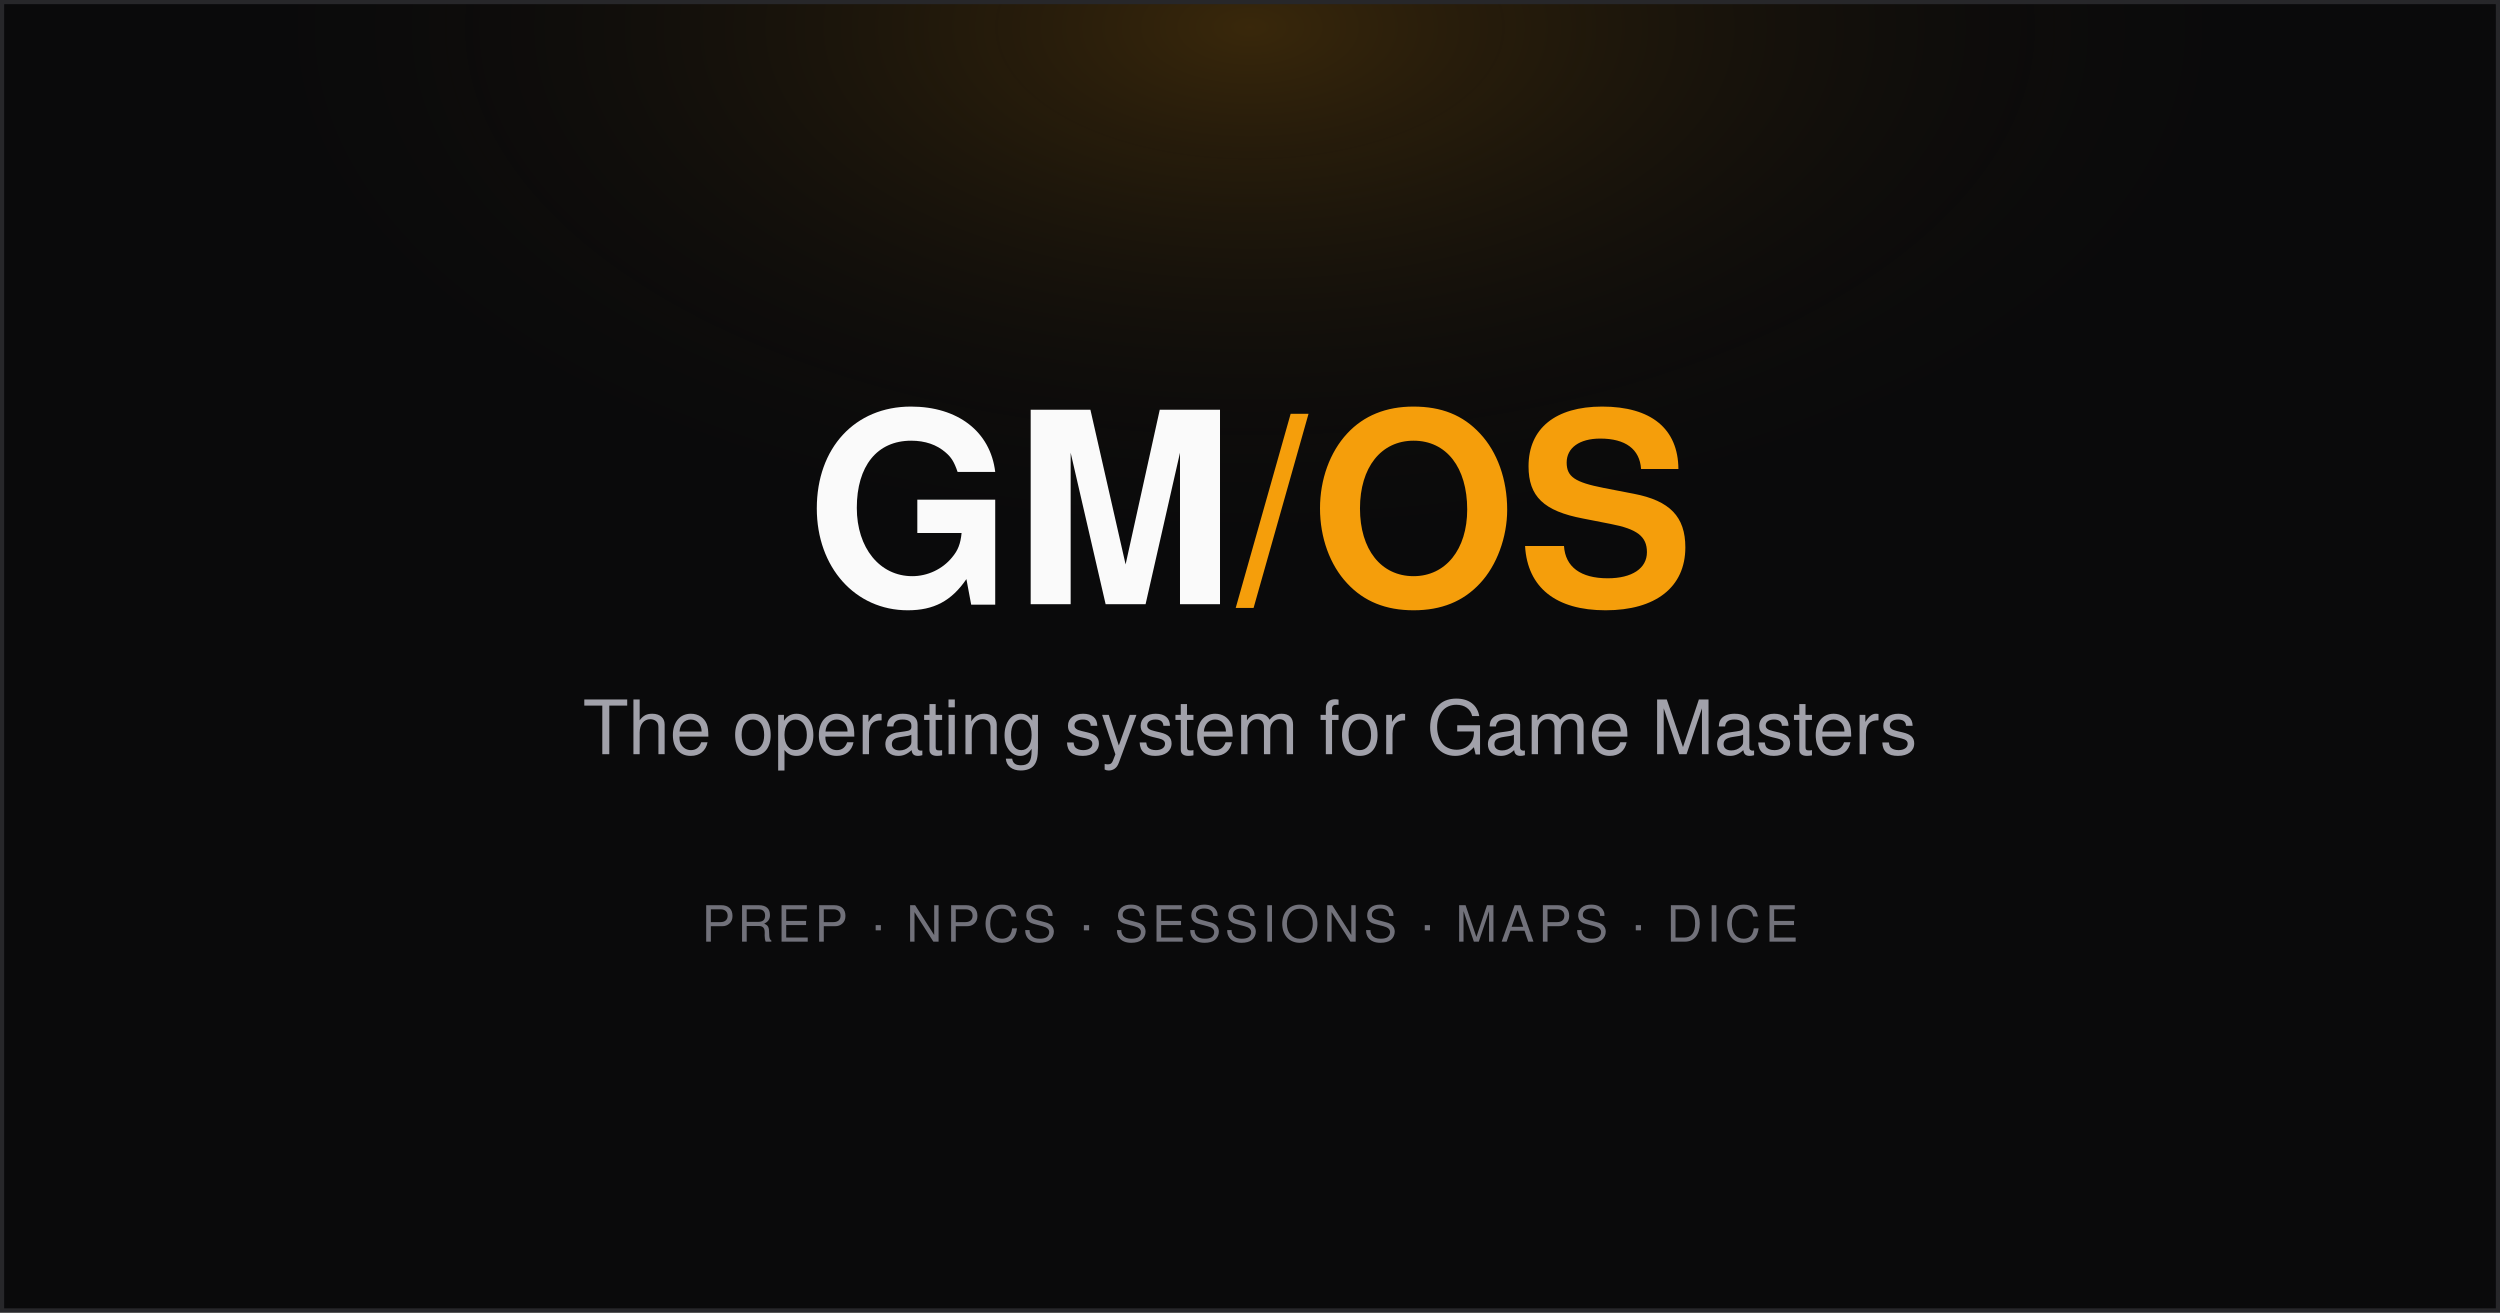
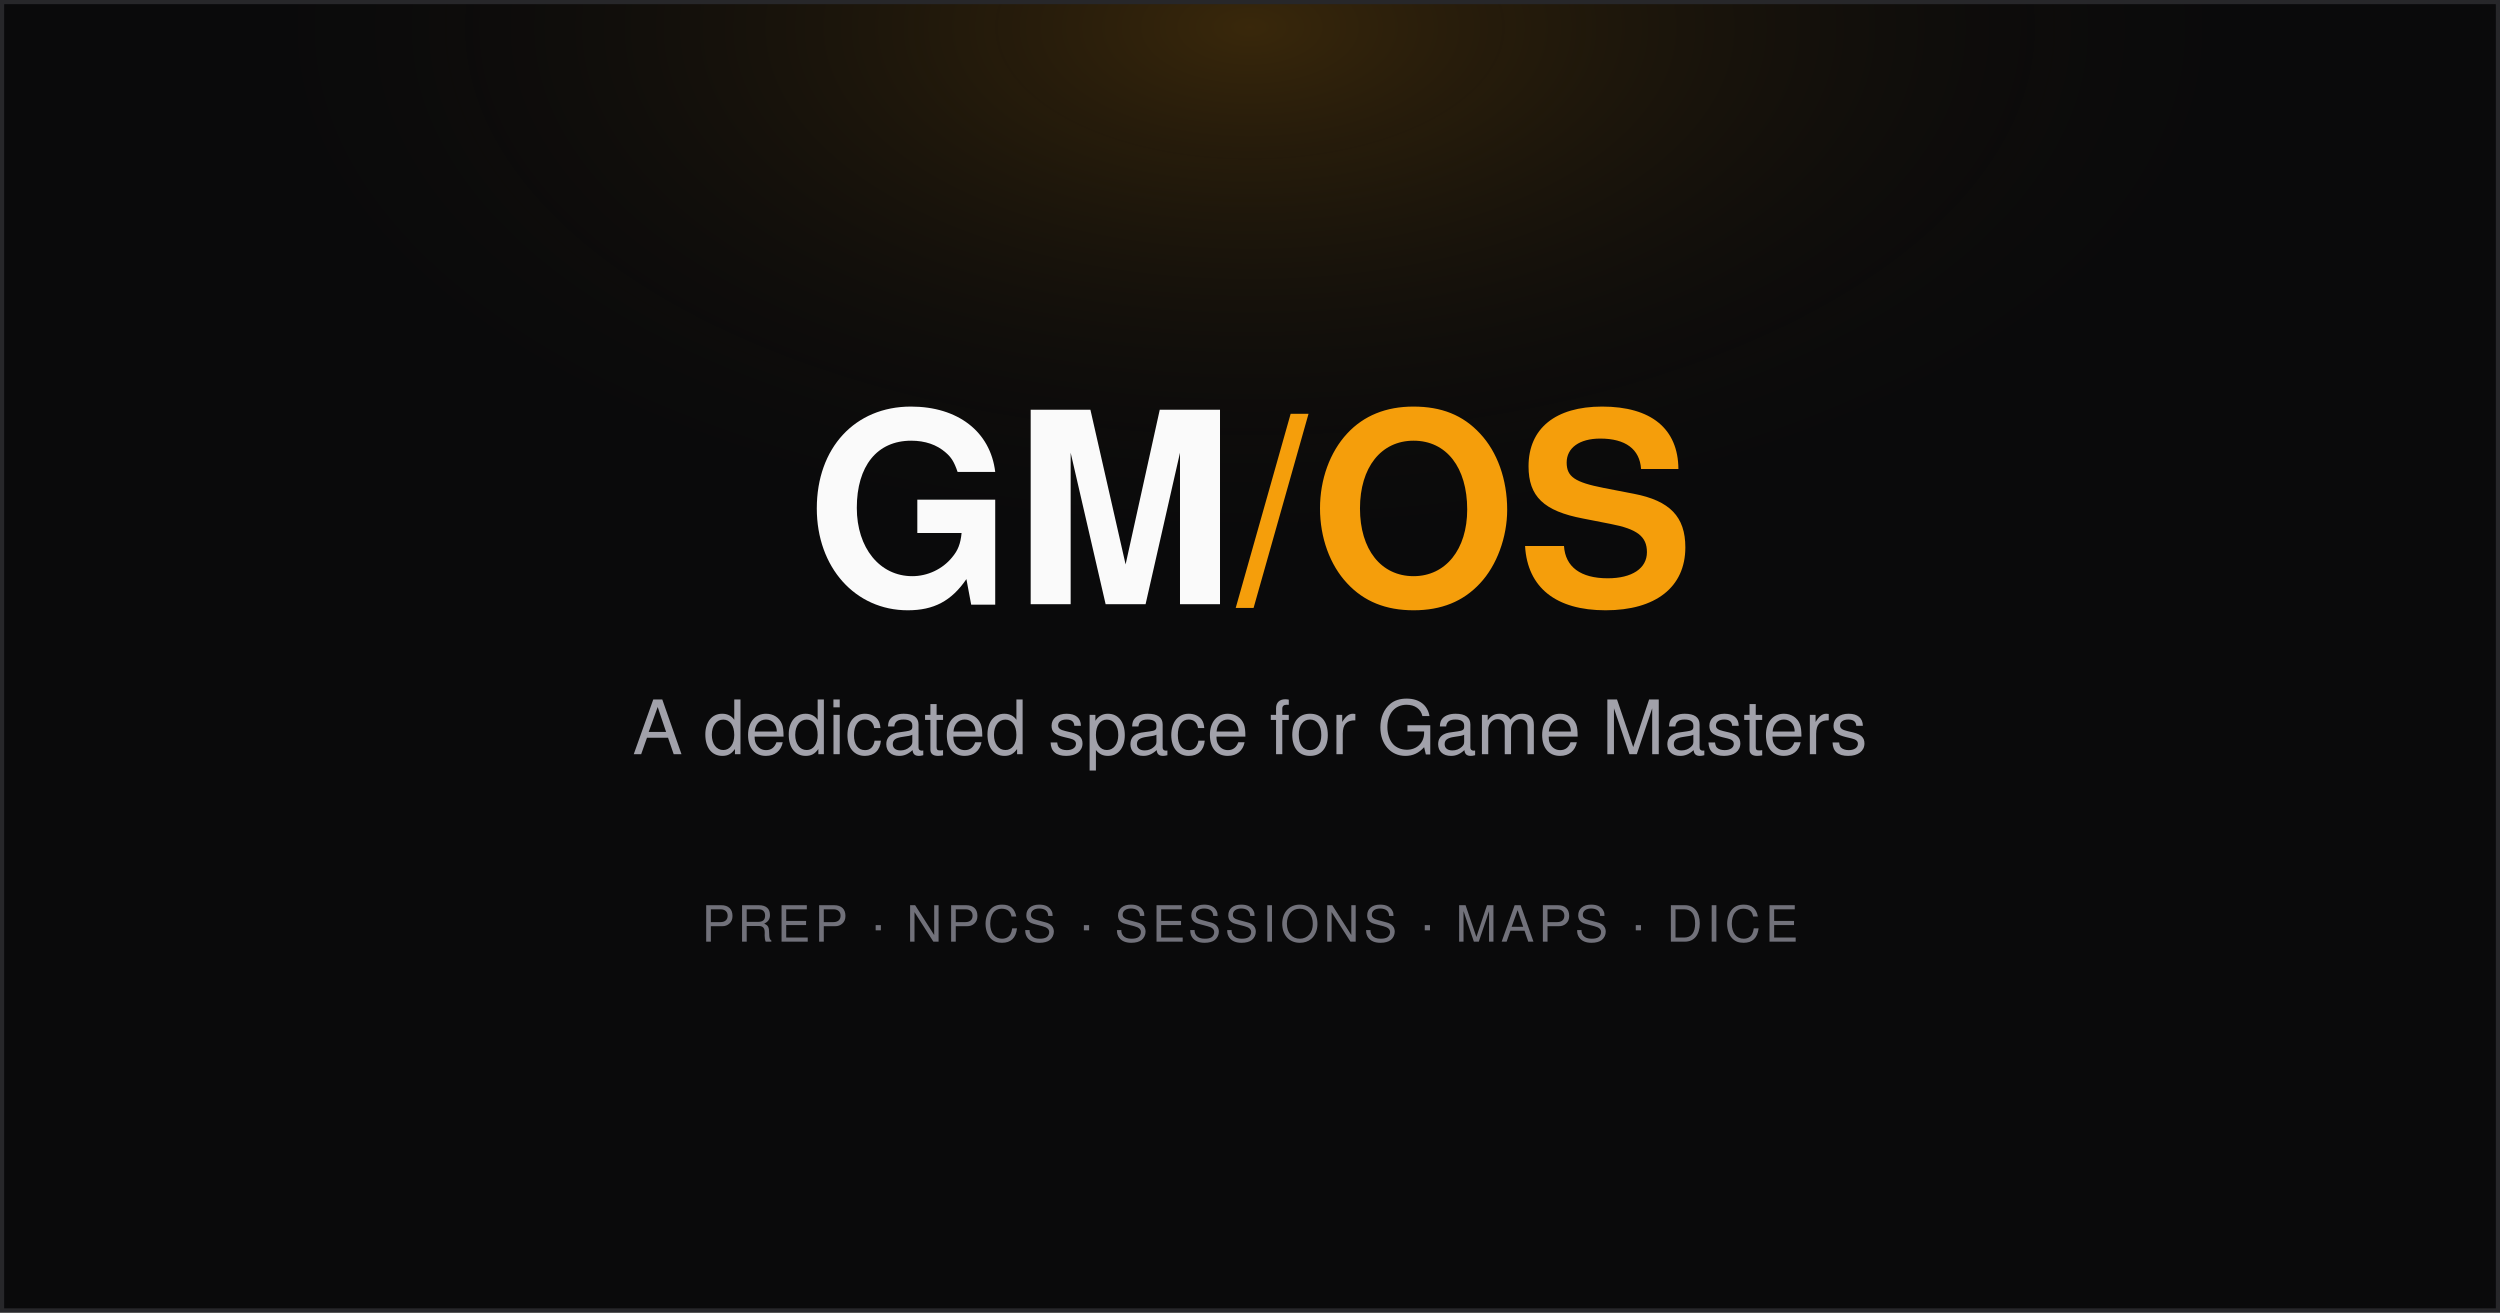
<svg xmlns="http://www.w3.org/2000/svg" width="1200" height="630" viewBox="0 0 1200 630">
  <defs>
    <radialGradient id="glow" cx="50%" cy="2%" r="75%">
      <stop offset="0%" stop-color="#f59e0b" stop-opacity="0.20" />
      <stop offset="55%" stop-color="#0a0a0b" stop-opacity="0" />
    </radialGradient>
  </defs>
  <rect width="1200" height="630" fill="#0a0a0b" />
  <rect width="1200" height="630" fill="url(#glow)" />
  <rect x="1" y="1" width="1198" height="628" fill="none" stroke="#27272a" stroke-width="2" />
  <text x="600" y="290" text-anchor="middle" font-family="Helvetica, Arial, sans-serif" font-weight="700" font-size="128" fill="#fafafa">GM<tspan fill="#f59e0b">/OS</tspan>
  </text>
-   <text x="600" y="362" text-anchor="middle" font-family="Helvetica, Arial, sans-serif" font-size="36" fill="#a1a1aa">The operating system for Game Masters</text>
+   <text x="600" y="362" text-anchor="middle" font-family="Helvetica, Arial, sans-serif" font-size="36" fill="#a1a1aa">A dedicated space for Game Masters</text>
  <text x="600" y="452" text-anchor="middle" font-family="Helvetica, Arial, sans-serif" font-weight="500" font-size="24" fill="#71717a" letter-spacing="2">PREP  ·  NPCS  ·  SESSIONS  ·  MAPS  ·  DICE</text>
</svg>
